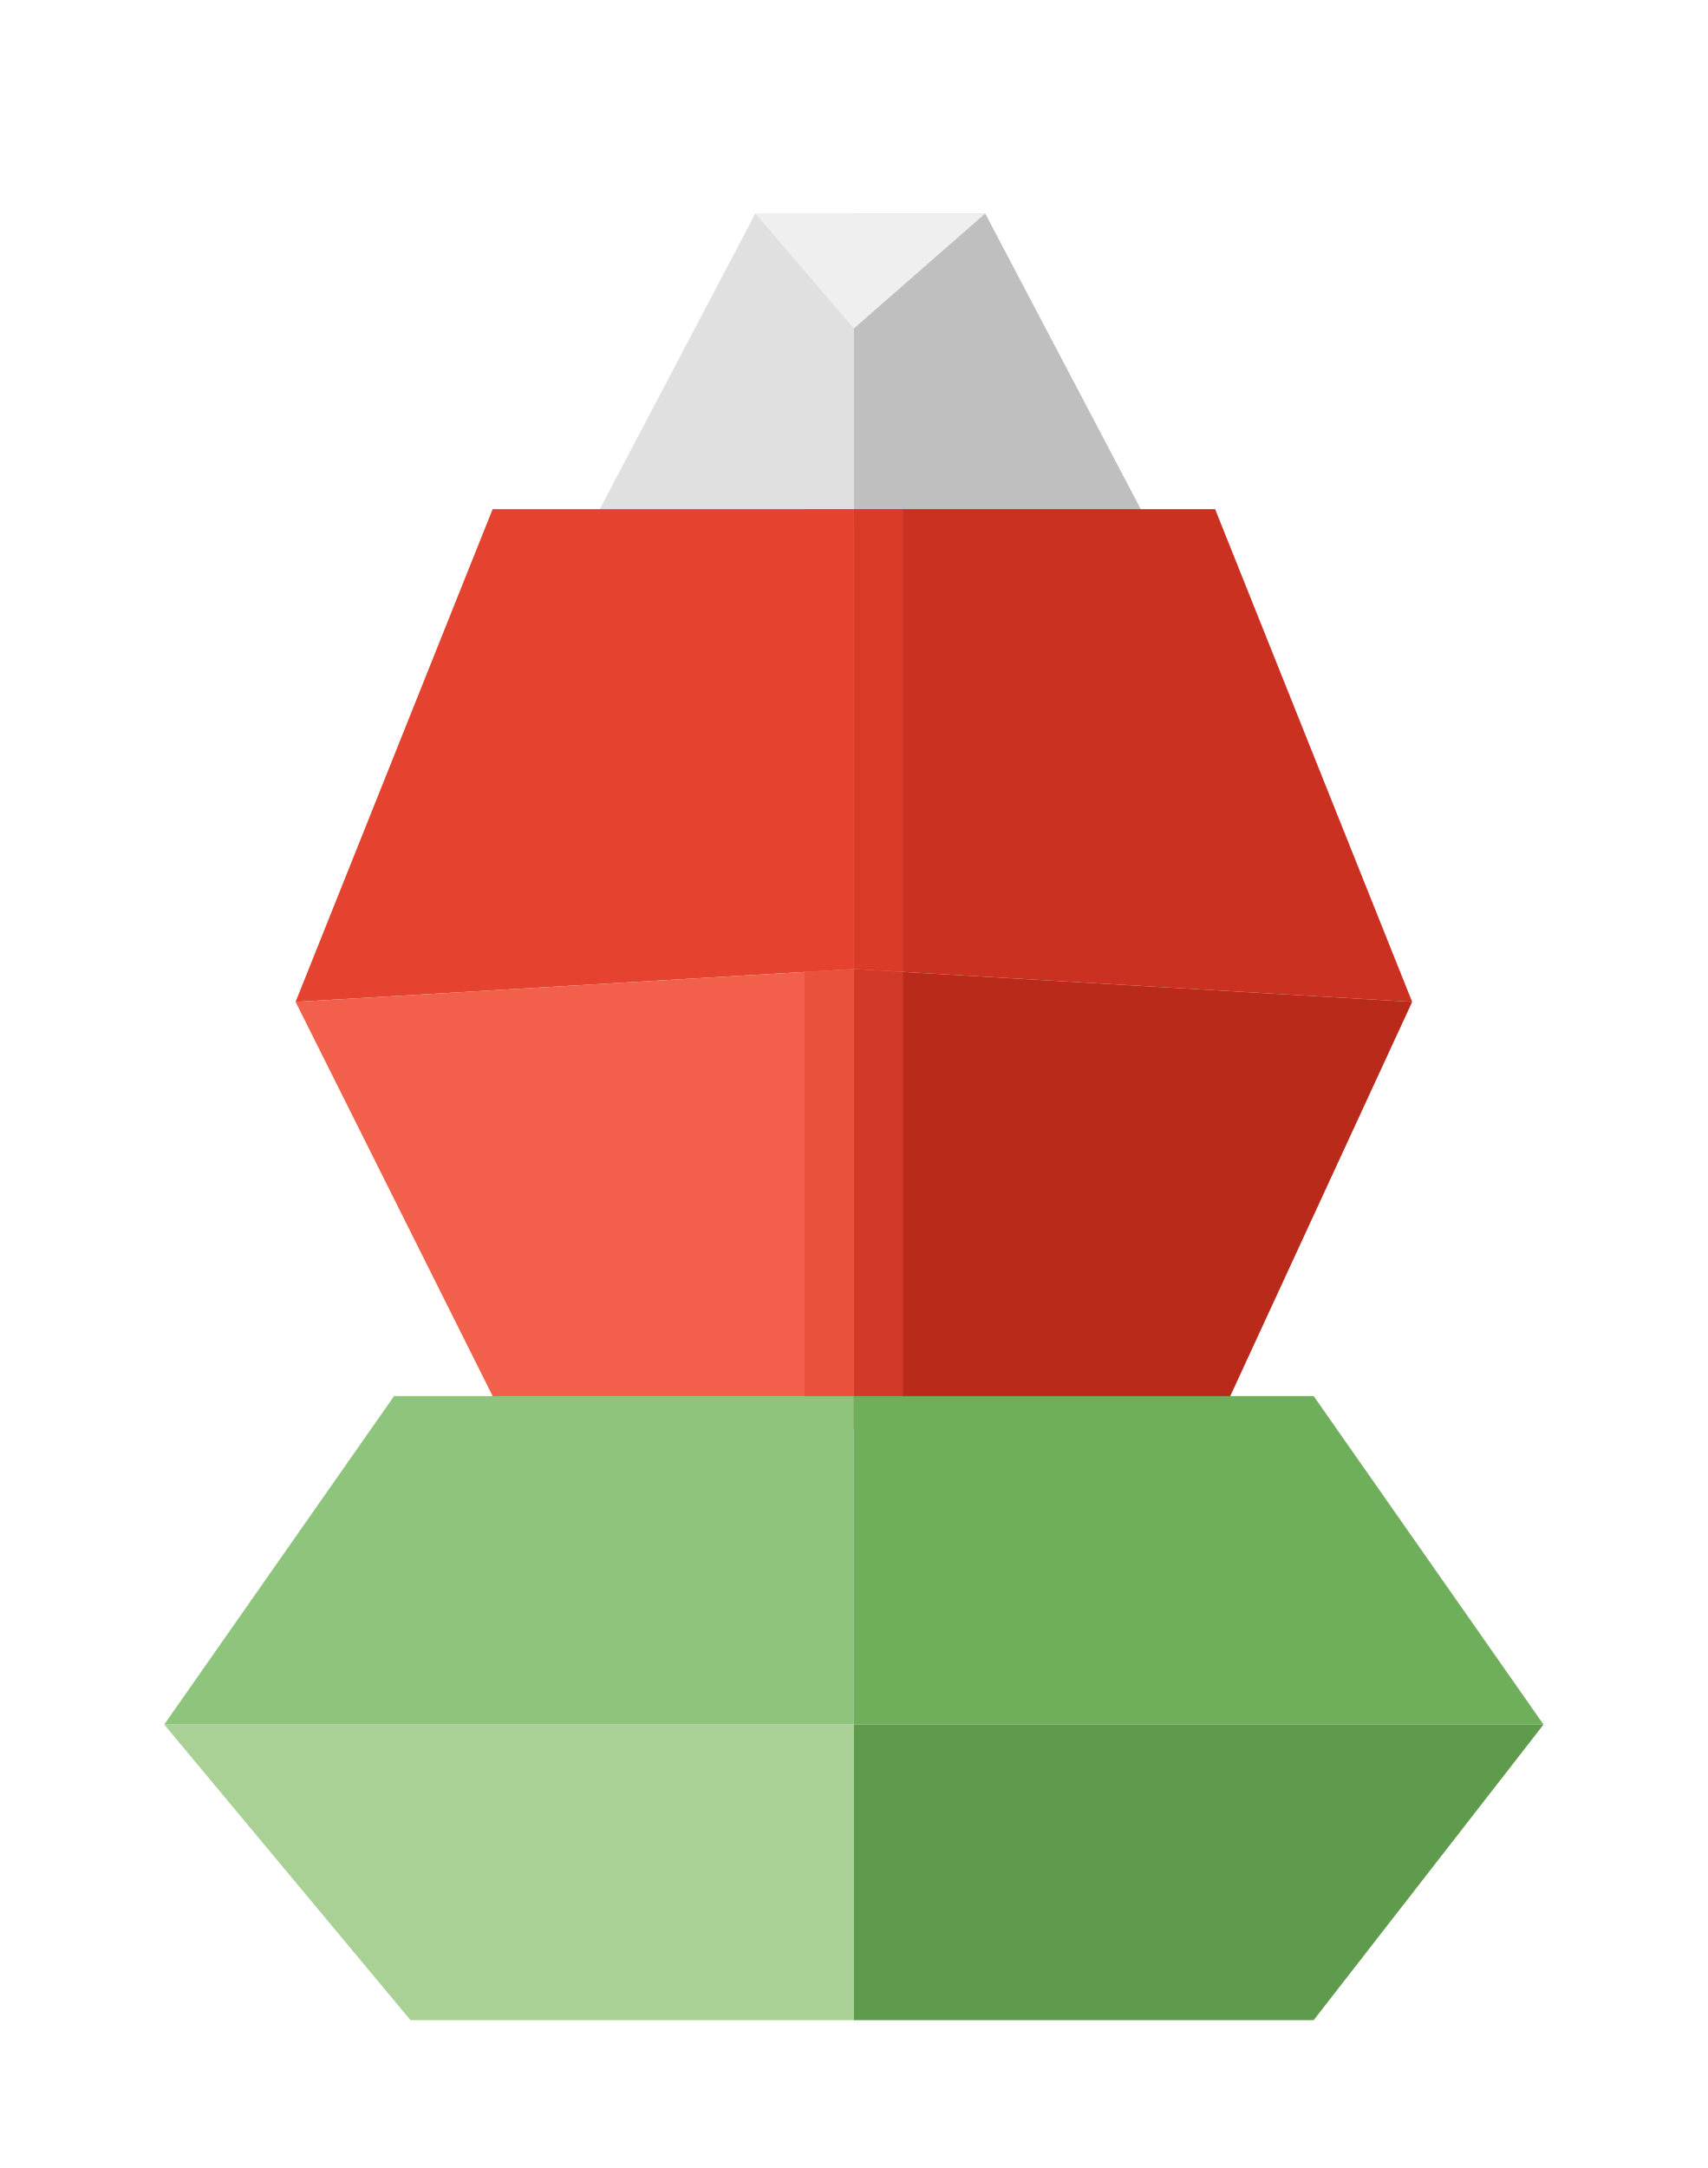
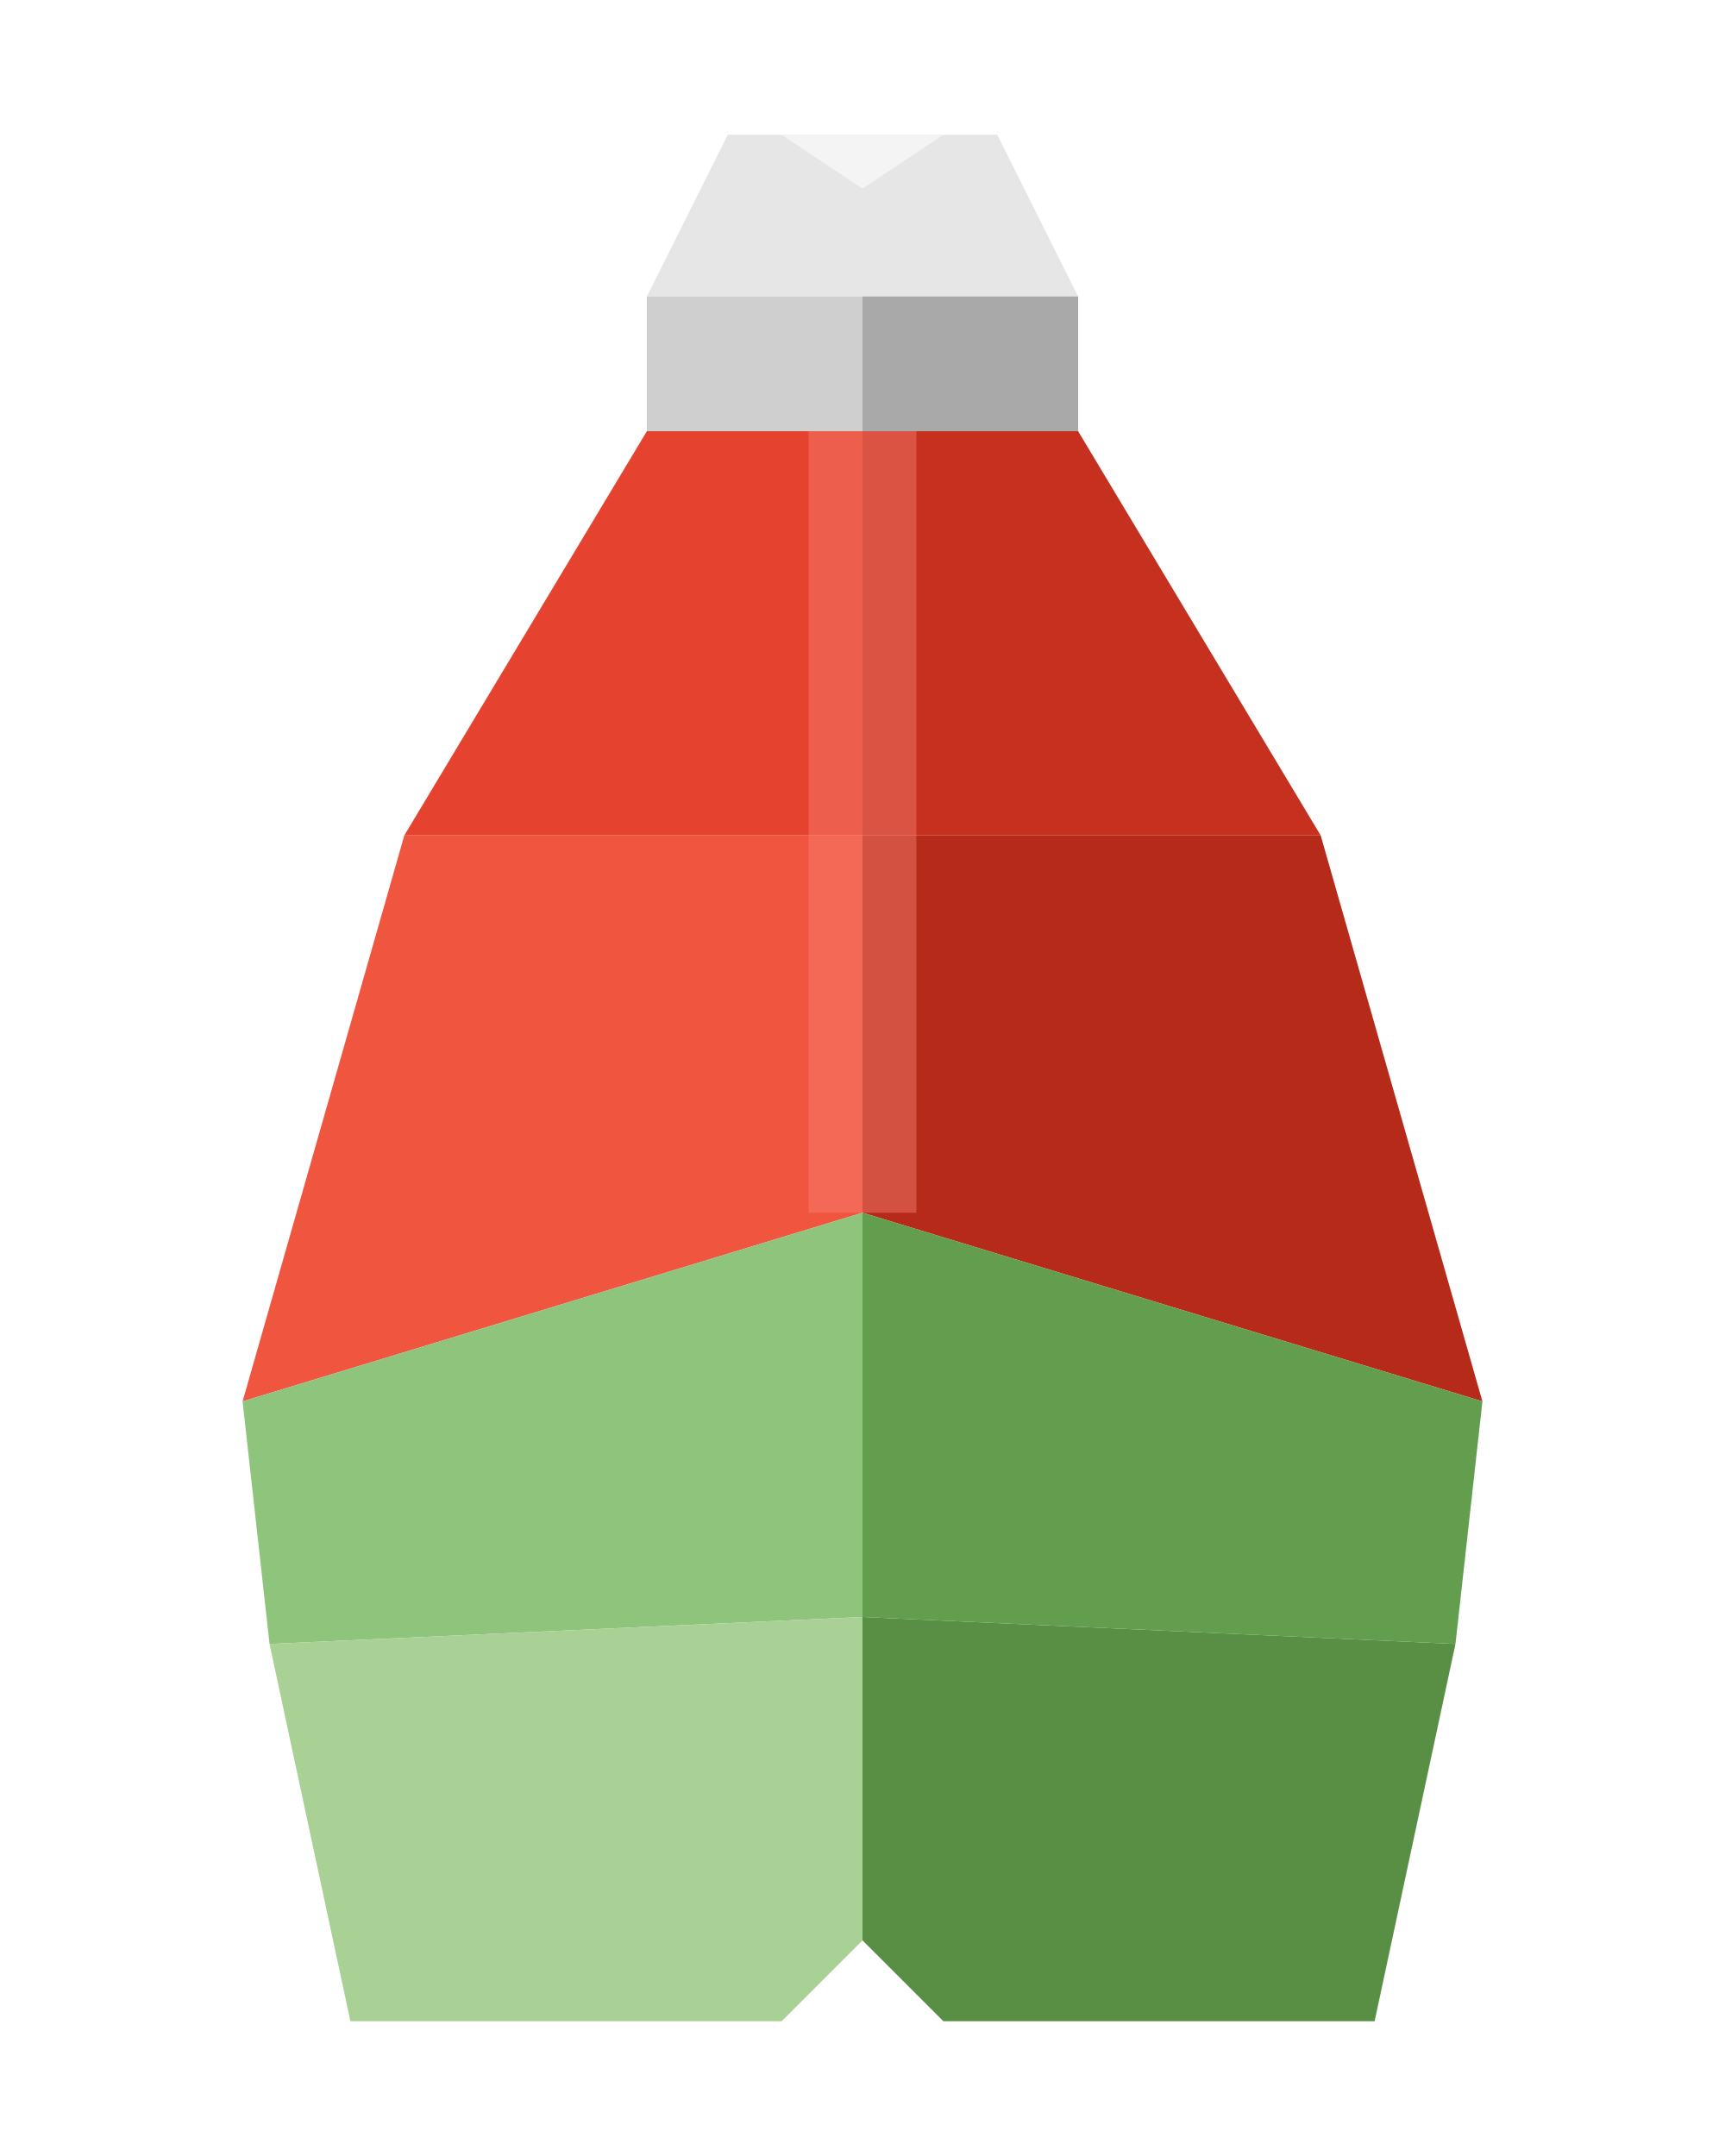
- <svg xmlns="http://www.w3.org/2000/svg" viewBox="0 0 104 132" role="img" aria-label="KashikeyoPOS">
-   <polygon points="36,32 46,13 52,13 52,32" fill="#e0e0e0" />
-   <polygon points="52,32 52,13 60,13 70,32" fill="#bfbfbf" />
-   <polygon points="46,13 60,13 52,20" fill="#efefef" />
-   <polygon points="30,31 52,31 52,59 18,61" fill="#e5432f" />
-   <polygon points="52,31 74,31 86,61 52,59" fill="#cb3121" />
-   <polygon points="18,61 52,59 52,87 31,87" fill="#f2604c" />
-   <polygon points="52,59 86,61 74,87 52,87" fill="#b92a1b" />
-   <polygon points="49,31 55,31 55,87 49,87" fill="#e5432f" opacity=".55" />
-   <polygon points="24,85 52,85 52,105 10,105" fill="#8fc47d" />
-   <polygon points="52,85 80,85 94,105 52,105" fill="#6fae5b" />
-   <polygon points="10,105 52,105 52,123 25,123" fill="#a9d195" />
-   <polygon points="52,105 94,105 80,123 52,123" fill="#5f9b4d" />
+ <svg xmlns="http://www.w3.org/2000/svg" viewBox="0 0 128 160" role="img" aria-label="KashikeyoPOS">
+   <polygon points="54,10 74,10 80,22 48,22" fill="#e6e6e6" />
+   <polygon points="48,22 64,22 64,33 48,32" fill="#cfcfcf" />
+   <polygon points="64,22 80,22 80,32 64,33" fill="#a9a9a9" />
+   <polygon points="58,10 70,10 64,14" fill="#f4f4f4" />
+   <polygon points="48,32 64,32 64,62 30,62" fill="#e5432f" />
+   <polygon points="64,32 80,32 98,62 64,62" fill="#c5301f" />
+   <polygon points="30,62 64,62 64,90 18,104" fill="#f0563f" />
+   <polygon points="98,62 64,62 64,90 110,104" fill="#b62a1a" />
+   <polygon points="60,32 68,32 68,90 60,90" fill="#f7806e" opacity=".45" />
+   <polygon points="18,104 64,90 64,120 20,122" fill="#8fc47d" />
+   <polygon points="110,104 64,90 64,120 108,122" fill="#639e4e" />
+   <polygon points="20,122 64,120 64,144 58,150 26,150" fill="#a9d195" />
+   <polygon points="108,122 64,120 64,144 70,150 102,150" fill="#588f45" />
</svg>
